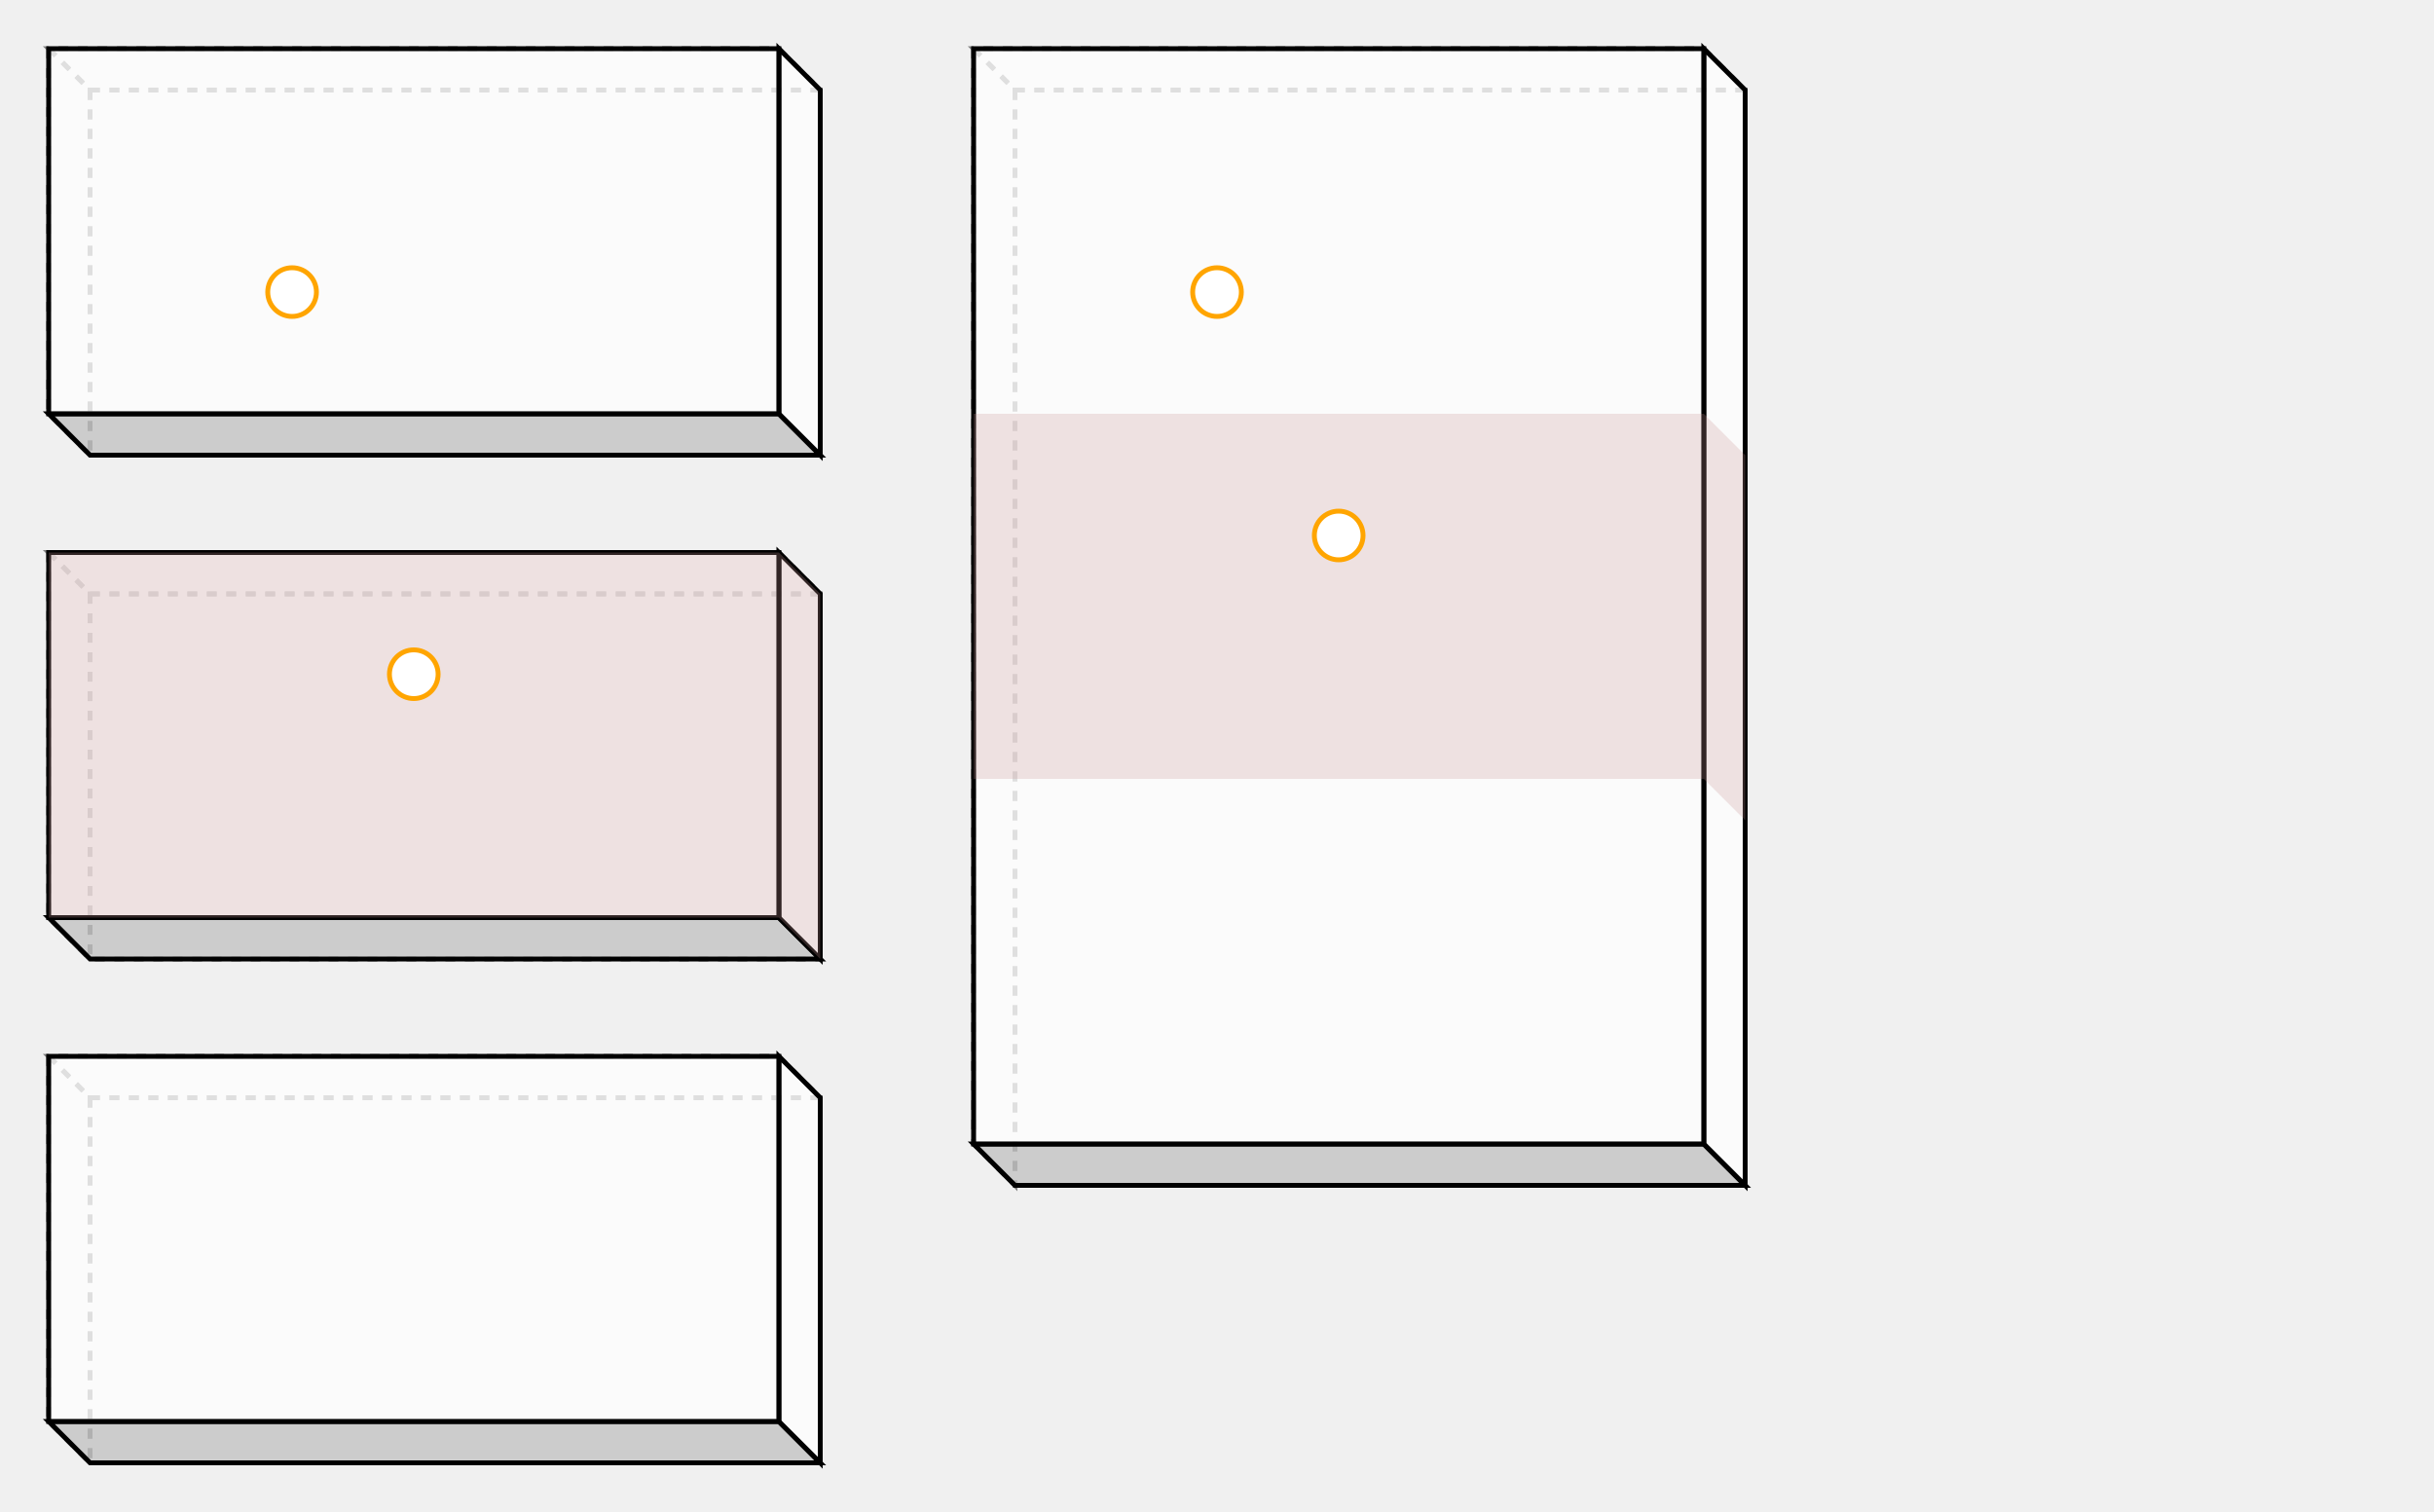
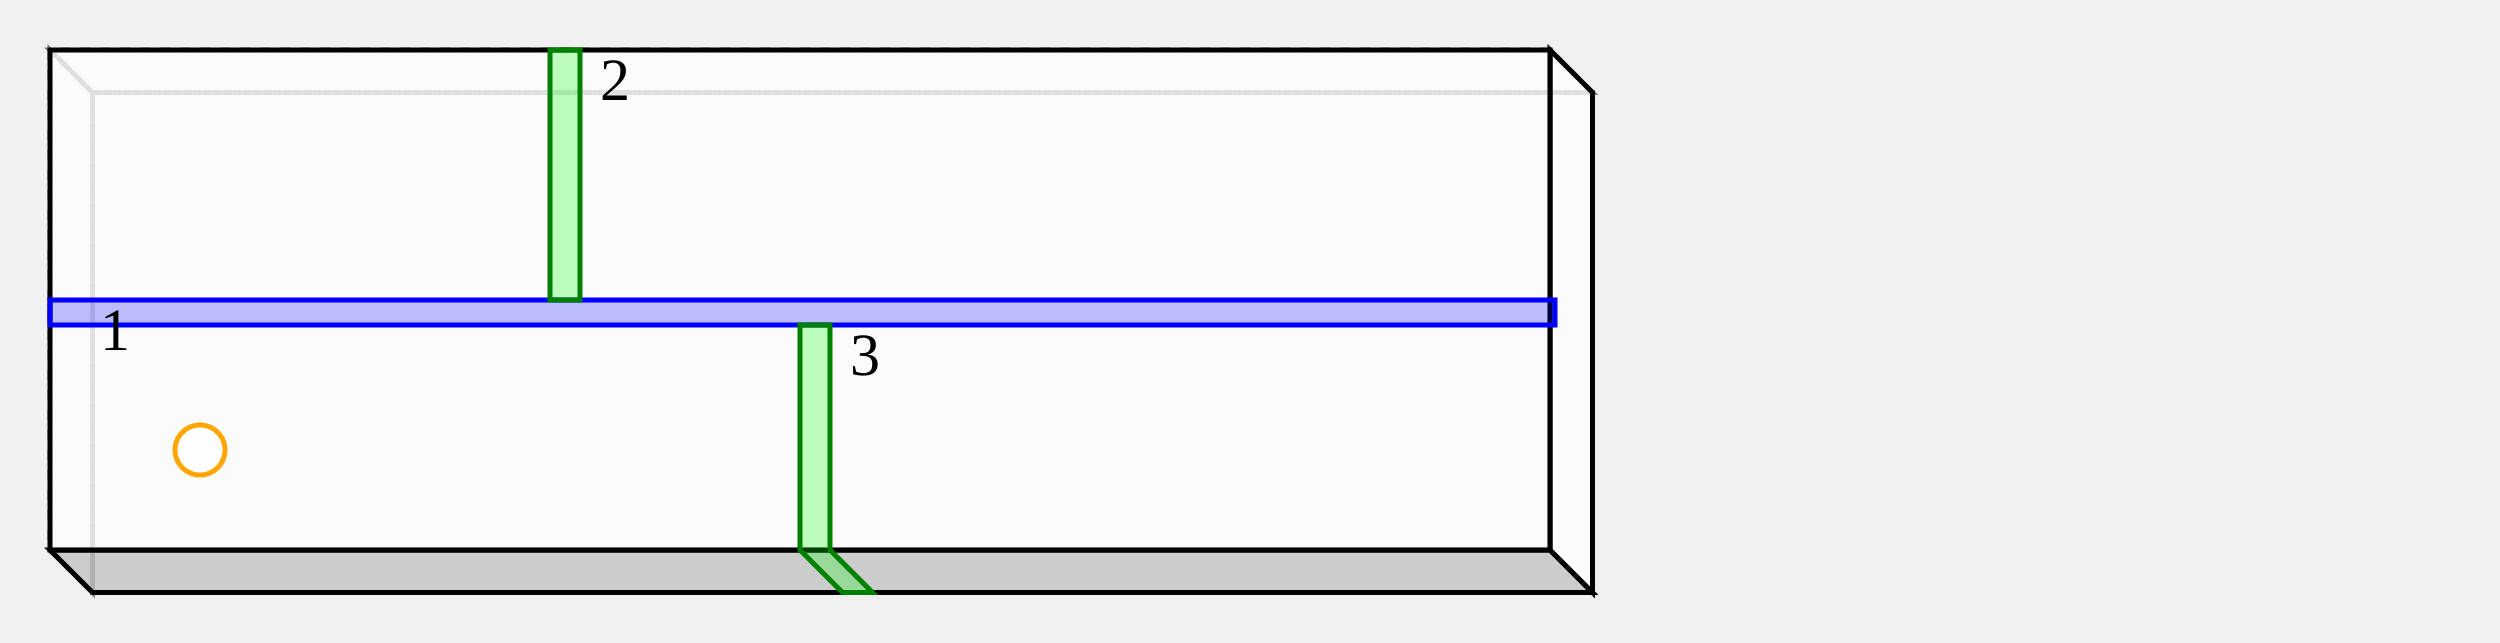
- <svg xmlns="http://www.w3.org/2000/svg" width="1000" viewBox="0.0 0.0 500.0 310.5">
-   <polygon fill="none" stroke-width="1" stroke-dasharray="2" stroke="gray" points="18.5,18.5 18.5,93.5 168.5,93.5 168.5,18.5" />
-   <polygon fill="none" stroke-width="1" stroke-dasharray="2" stroke="gray" points="10.0,10.0 10.0,85.0 18.5,93.5 18.5,18.5" />
-   <polygon fill="none" stroke-width="1" stroke-dasharray="2" stroke="gray" points="18.5,18.5 168.5,18.5 160.0,10.0 10.0,10.0" />
-   <polygon fill="rgba(192,192,192,0.75)" stroke-width="1" stroke-dasharray="" stroke="black" points="10.0,85.0 160.0,85.0 168.5,93.5 18.5,93.5" />
-   <polygon fill="rgba(255,255,255,0.75)" stroke-width="1" stroke-dasharray="" stroke="black" points="168.5,18.5 168.5,93.5 160.0,85.0 160.0,10.0" />
-   <polygon fill="rgba(255,255,255,0.75)" stroke-width="1" stroke-dasharray="" stroke="black" points="10.0,10.0 160.0,10.0 160.0,85.0 10.0,85.0" />
-   <circle cx="60" cy="60" r="5" stroke="orange" fill="white" stroke-width="1" />
-   <polygon fill="none" stroke-width="1" stroke-dasharray="2" stroke="gray" points="18.5,122.0 18.5,197.0 168.5,197.0 168.5,122.0" />
-   <polygon fill="none" stroke-width="1" stroke-dasharray="2" stroke="gray" points="10.0,113.5 10.0,188.5 18.5,197.0 18.5,122.0" />
-   <polygon fill="none" stroke-width="1" stroke-dasharray="2" stroke="gray" points="18.5,122.0 168.5,122.0 160.0,113.5 10.0,113.5" />
-   <polygon fill="rgba(192,192,192,0.75)" stroke-width="1" stroke-dasharray="" stroke="black" points="10.0,188.5 160.0,188.5 168.5,197.0 18.5,197.0" />
-   <polygon fill="rgba(255,255,255,0.75)" stroke-width="1" stroke-dasharray="" stroke="black" points="168.5,122.0 168.5,197.0 160.0,188.5 160.0,113.5" />
-   <polygon fill="rgba(255,255,255,0.75)" stroke-width="1" stroke-dasharray="" stroke="black" points="10.0,113.5 160.0,113.5 160.0,188.5 10.0,188.5" />
-   <polygon fill="rgba(200,150,150,0.25)" stroke-width="1" stroke-dasharray="" stroke="none" points="160.0,113.5 168.5,122.0 168.5,197.0 160.0,188.5" />
-   <polygon fill="rgba(200,150,150,0.25)" stroke-width="1" stroke-dasharray="" stroke="none" points="10.0,113.5 160.0,113.5 160.0,188.5 10.0,188.5" />
-   <circle cx="85" cy="138.5" r="5" stroke="orange" fill="white" stroke-width="1" />
-   <polygon fill="none" stroke-width="1" stroke-dasharray="2" stroke="gray" points="18.5,225.5 18.5,300.5 168.5,300.5 168.5,225.5" />
-   <polygon fill="none" stroke-width="1" stroke-dasharray="2" stroke="gray" points="10.0,217.0 10.0,292.0 18.5,300.5 18.5,225.5" />
-   <polygon fill="none" stroke-width="1" stroke-dasharray="2" stroke="gray" points="18.5,225.5 168.5,225.5 160.0,217.0 10.0,217.0" />
-   <polygon fill="rgba(192,192,192,0.75)" stroke-width="1" stroke-dasharray="" stroke="black" points="10.0,292.0 160.0,292.0 168.5,300.5 18.5,300.5" />
-   <polygon fill="rgba(255,255,255,0.75)" stroke-width="1" stroke-dasharray="" stroke="black" points="168.5,225.5 168.5,300.5 160.0,292.0 160.0,217.0" />
-   <polygon fill="rgba(255,255,255,0.75)" stroke-width="1" stroke-dasharray="" stroke="black" points="10.0,217.0 160.0,217.0 160.0,292.0 10.0,292.0" />
-   <polygon fill="none" stroke-width="1" stroke-dasharray="2" stroke="gray" points="208.5,18.5 208.5,243.5 358.5,243.5 358.5,18.5" />
-   <polygon fill="none" stroke-width="1" stroke-dasharray="2" stroke="gray" points="200.0,10.0 200.0,235.0 208.5,243.5 208.5,18.5" />
-   <polygon fill="none" stroke-width="1" stroke-dasharray="2" stroke="gray" points="208.5,18.5 358.5,18.5 350.0,10.0 200.0,10.0" />
-   <polygon fill="rgba(192,192,192,0.75)" stroke-width="1" stroke-dasharray="" stroke="black" points="200.0,235.0 350.0,235.0 358.5,243.5 208.5,243.5" />
-   <polygon fill="rgba(255,255,255,0.75)" stroke-width="1" stroke-dasharray="" stroke="black" points="358.5,18.5 358.5,243.5 350.0,235.0 350.0,10.0" />
-   <polygon fill="rgba(255,255,255,0.75)" stroke-width="1" stroke-dasharray="" stroke="black" points="200.0,10.0 350.0,10.0 350.0,235.0 200.0,235.0" />
-   <polygon fill="rgba(200,150,150,0.25)" stroke-width="1" stroke-dasharray="" stroke="none" points="350.0,85.0 358.5,93.5 358.5,168.5 350.0,160.0" />
-   <polygon fill="rgba(200,150,150,0.25)" stroke-width="1" stroke-dasharray="" stroke="none" points="200.0,85.0 350.0,85.0 350.0,160.0 200.0,160.0" />
-   <circle cx="250" cy="60.0" r="5" stroke="orange" fill="white" stroke-width="1" />
-   <circle cx="275" cy="110.0" r="5" stroke="orange" fill="white" stroke-width="1" />
+ <svg xmlns="http://www.w3.org/2000/svg" width="1000" viewBox="0.0 0.0 500.0 128.5">
+   <polygon fill="none" stroke-width="1" stroke-dasharray="2" stroke="gray" points="18.5,18.5 18.5,118.5 318.5,118.5 318.5,18.5" />
+   <polygon fill="none" stroke-width="1" stroke-dasharray="2" stroke="gray" points="10.0,10.0 10.0,110.0 18.5,118.5 18.5,18.5" />
+   <polygon fill="none" stroke-width="1" stroke-dasharray="2" stroke="gray" points="18.5,18.5 318.5,18.5 310.0,10.0 10.0,10.0" />
+   <polygon fill="rgba(192,192,192,0.75)" stroke-width="1" stroke-dasharray="" stroke="black" points="10.0,110.0 310.0,110.0 318.5,118.5 18.5,118.5" />
+   <polygon fill="rgba(255,255,255,0.75)" stroke-width="1" stroke-dasharray="" stroke="black" points="318.5,18.5 318.5,118.5 310.0,110.0 310.0,10.0" />
+   <polygon fill="rgba(255,255,255,0.75)" stroke-width="1" stroke-dasharray="" stroke="black" points="10.0,10.0 310.0,10.0 310.0,110.0 10.0,110.0" />
+   <circle cx="40" cy="90" r="5" stroke="orange" fill="white" stroke-width="1" />
+   <polygon fill="rgba(0,0,255,0.25)" stroke-width="1" stroke-dasharray="" stroke="blue" points="10.0,60.0 311.0,60.0 311.0,65.0 10.0,65.0" />
+   <text style="" text-anchor="left" x="20" y="70" fill="black">1</text>
+   <polygon fill="rgba(0,255,0,0.25)" stroke-width="1" stroke-dasharray="" stroke="green" points="110.0,10.0 116.0,10.0 116.0,60.0 110.0,60.0" />
+   <text style="" text-anchor="left" x="120" y="20" fill="black">2</text>
+   <polygon fill="rgba(0,255,0,0.25)" stroke-width="1" stroke-dasharray="" stroke="green" points="160.0,65.0 166.0,65.0 166.0,110.0 174.5,118.5 168.5,118.5 160.0,110.0" />
+   <text style="" text-anchor="left" x="170" y="75" fill="black">3</text>
</svg>
